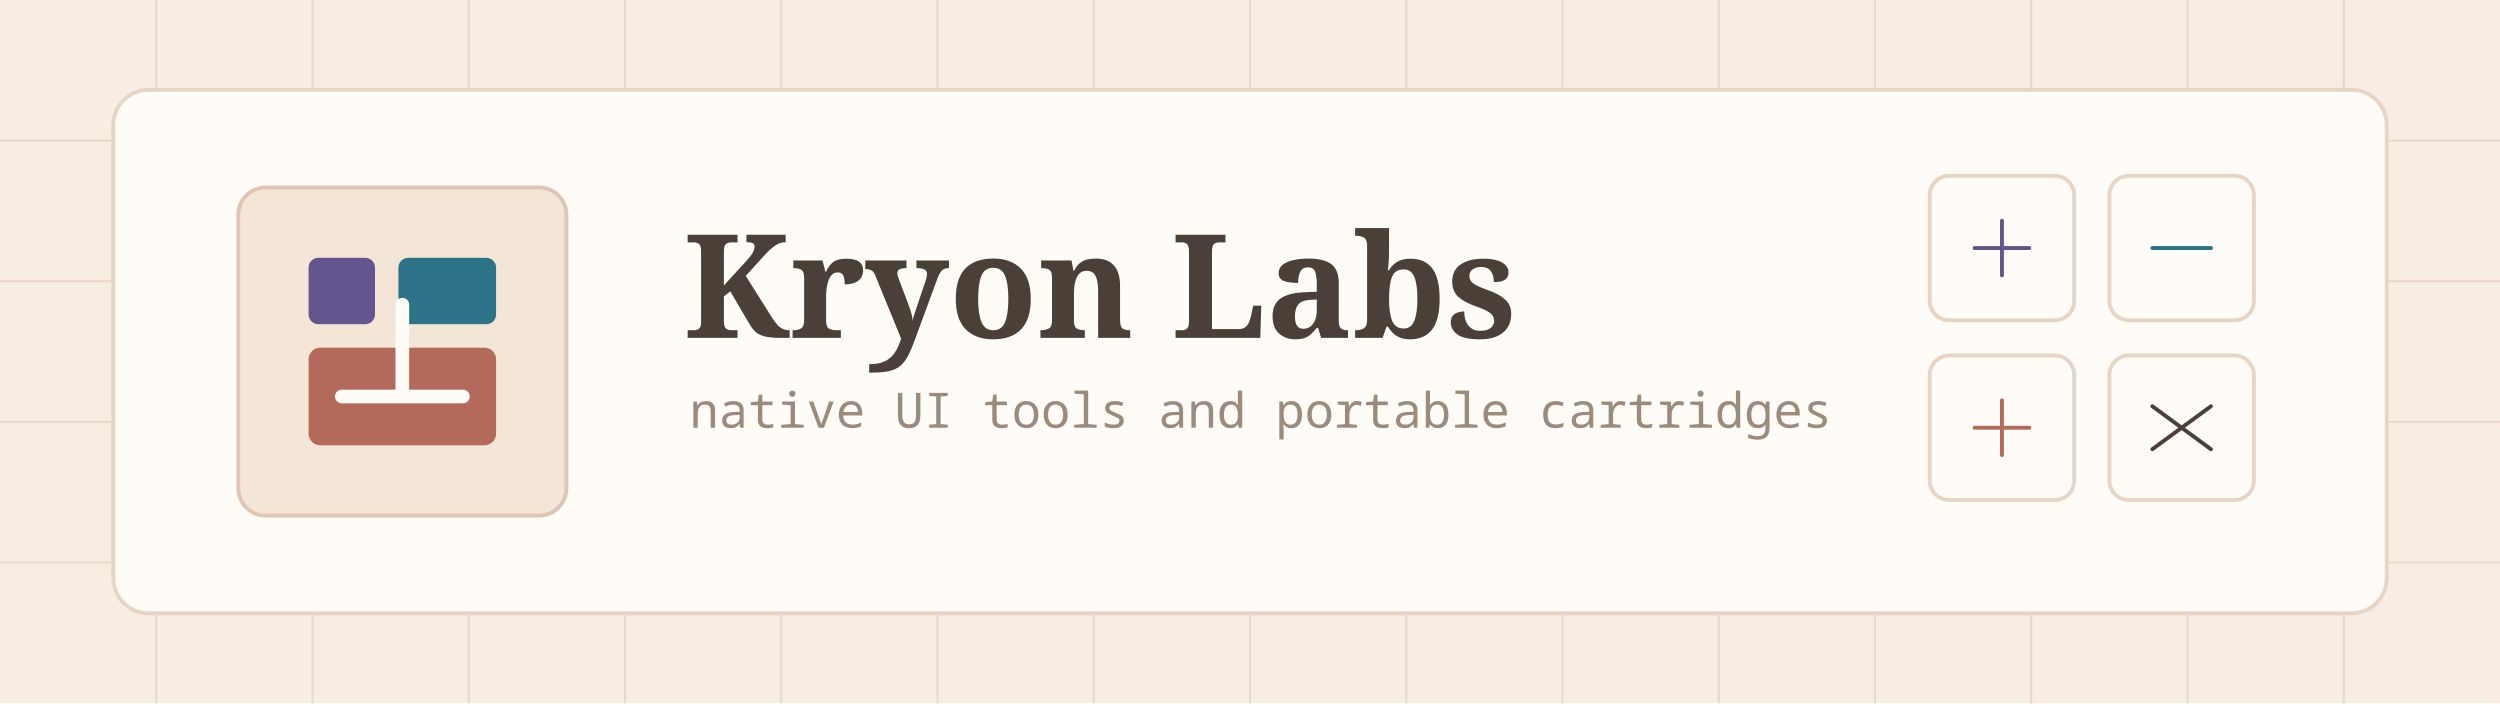
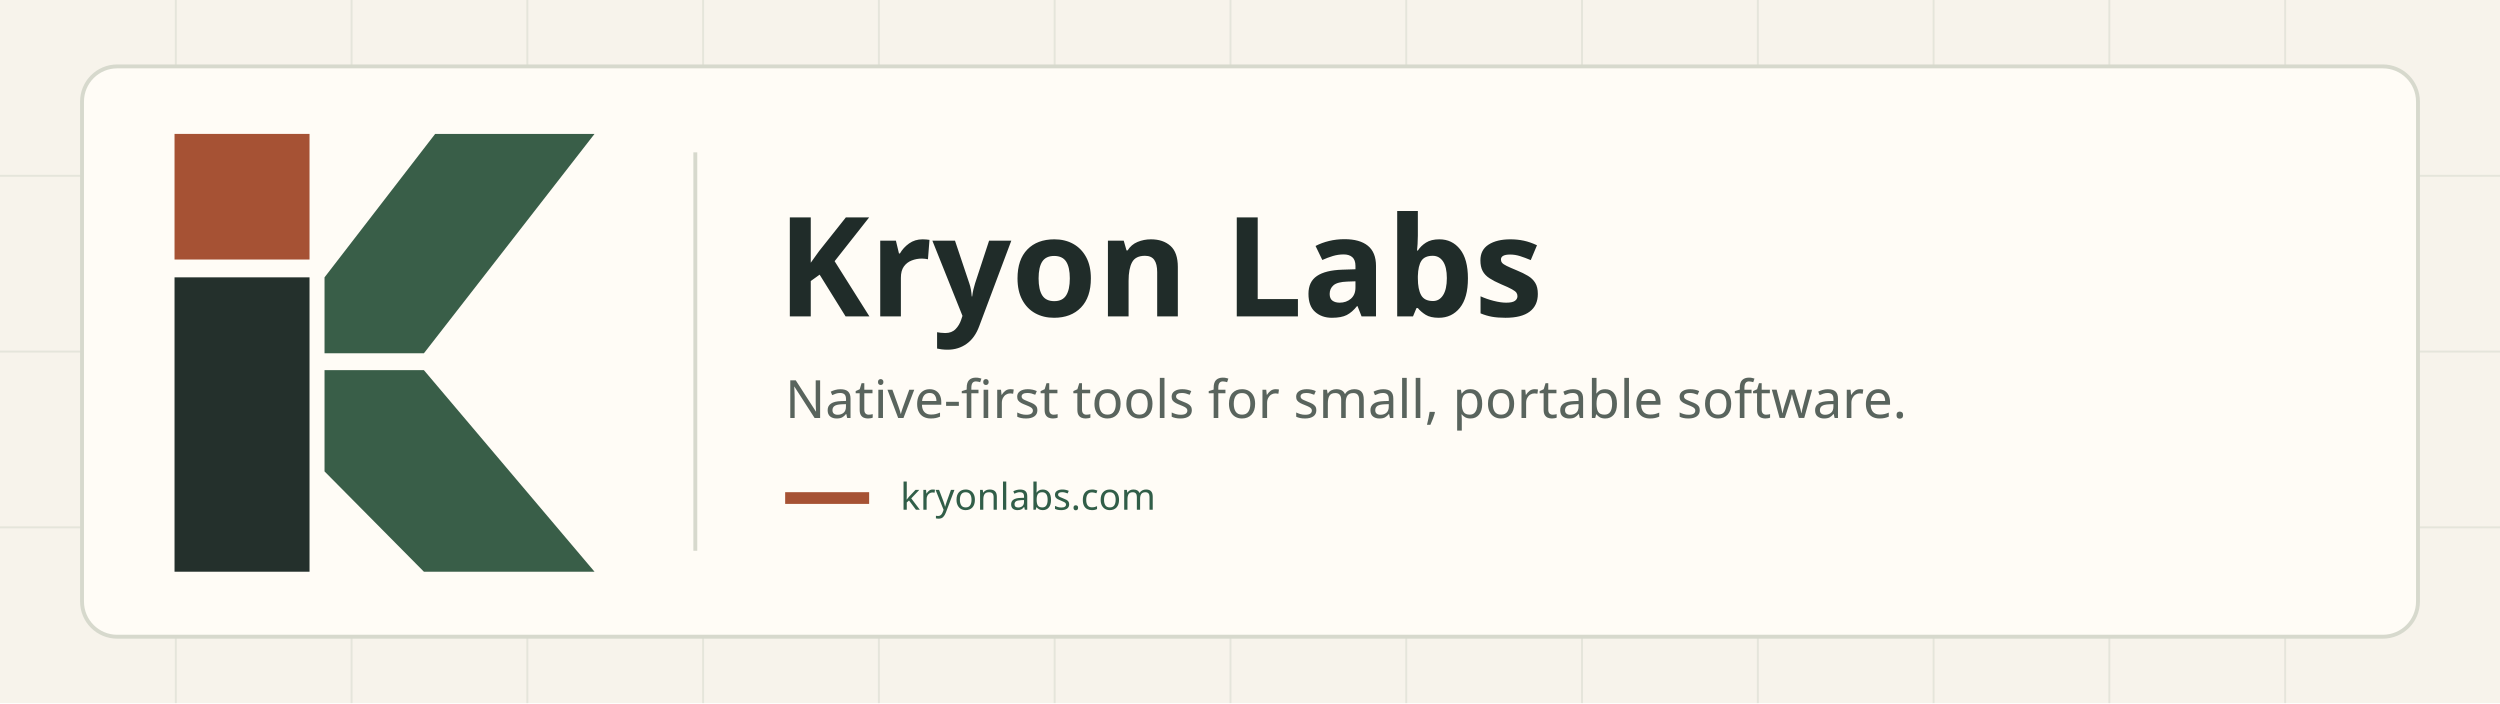
- <svg xmlns="http://www.w3.org/2000/svg" width="1280" height="360" viewBox="0 0 1280 360" role="img" aria-label="Kryon Labs">
-   <rect width="1280" height="360" fill="#f7ede2" />
-   <path d="M0 0h1280v360H0z" fill="#f7ede2" />
-   <g opacity=".18">
-     <path d="M0 72h1280M0 144h1280M0 216h1280M0 288h1280M80 0v360M160 0v360M240 0v360M320 0v360M400 0v360M480 0v360M560 0v360M640 0v360M720 0v360M800 0v360M880 0v360M960 0v360M1040 0v360M1120 0v360M1200 0v360" stroke="#b46a5a" stroke-width="1" />
+ <svg xmlns="http://www.w3.org/2000/svg" width="1280" height="360" viewBox="0 0 1280 360" role="img" aria-label="Kryon Labs — Native-first tools for small, portable software">
+   <rect width="1280" height="360" fill="#f7f3eb" />
+   <path d="M0 90h1280M0 180h1280M0 270h1280M90 0v360M180 0v360M270 0v360M360 0v360M450 0v360M540 0v360M630 0v360M720 0v360M810 0v360M900 0v360M990 0v360M1080 0v360M1170 0v360" fill="none" stroke="#d7d9cd" stroke-width="1" opacity=".55" />
+   <rect x="42" y="34" width="1196" height="292" rx="18" fill="#fffcf6" stroke="#d7d9cd" stroke-width="2" />
+   <g transform="translate(74 58) scale(.48)">
+     <rect x="32" y="22" width="144" height="134" fill="#a65234" />
+     <rect x="32" y="175" width="144" height="314" fill="#24302c" />
+     <path d="M192 175 310 22h170L298 256H192Z" fill="#395e48" />
+     <path d="M192 274h106l182 215H298L192 382Z" fill="#395e48" />
  </g>
-   <rect x="58" y="46" width="1164" height="268" rx="18" fill="#fffcf7" stroke="#e6d5c4" stroke-width="2" />
-   <g transform="translate(122 96)">
-     <rect x="0" y="0" width="168" height="168" rx="14" fill="#f4e6d6" stroke="#e0c4b6" stroke-width="2" />
-     <rect x="36" y="36" width="34" height="34" rx="5" fill="#65558f" />
-     <rect x="82" y="36" width="50" height="34" rx="5" fill="#2c7388" />
-     <rect x="36" y="82" width="96" height="50" rx="6" fill="#b46a5a" />
-     <path d="M53 107h62M84 60v44" stroke="#fffcf7" stroke-width="7" stroke-linecap="round" />
-   </g>
-   <g transform="translate(350 115)">
-     <text x="0" y="58" fill="#4a4038" font-family="Cormorant Garamond, Georgia, serif" font-size="74" font-weight="600">Kryon Labs</text>
-     <text x="3" y="104" fill="#9b8b7c" font-family="Noto Sans Mono, Menlo, monospace" font-size="25">native UI tools and portable cartridges</text>
-   </g>
-   <g transform="translate(988 90)" fill="none" stroke-width="2">
-     <rect x="0" y="0" width="74" height="74" rx="10" fill="#fffcf7" stroke="#e6d5c4" />
-     <rect x="92" y="0" width="74" height="74" rx="10" fill="#fffcf7" stroke="#e6d5c4" />
-     <rect x="0" y="92" width="74" height="74" rx="10" fill="#fffcf7" stroke="#e6d5c4" />
-     <rect x="92" y="92" width="74" height="74" rx="10" fill="#fffcf7" stroke="#e6d5c4" />
-     <path d="M23 37h28M37 23v28" stroke="#65558f" stroke-linecap="round" />
-     <path d="M114 37h30" stroke="#2c7388" stroke-linecap="round" />
-     <path d="M23 129h28M37 115v28" stroke="#b46a5a" stroke-linecap="round" />
-     <path d="M114 118l30 22M144 118l-30 22" stroke="#4a4038" stroke-linecap="round" />
-   </g>
+   <path d="M356 78v204" stroke="#d7d9cd" stroke-width="2" />
+   <text x="398" y="162" fill="#202c29" font-family="Noto Sans,Arial,sans-serif" font-size="71" font-weight="700">Kryon Labs</text>
+   <text x="402" y="214" fill="#59645d" font-family="Noto Sans,Arial,sans-serif" font-size="27">Native-first tools for small, portable software.</text>
+   <rect x="402" y="252" width="43" height="6" fill="#a65234" />
+   <text x="461" y="261" fill="#315e48" font-family="Noto Sans,Arial,sans-serif" font-size="19">kryonlabs.com</text>
</svg>
